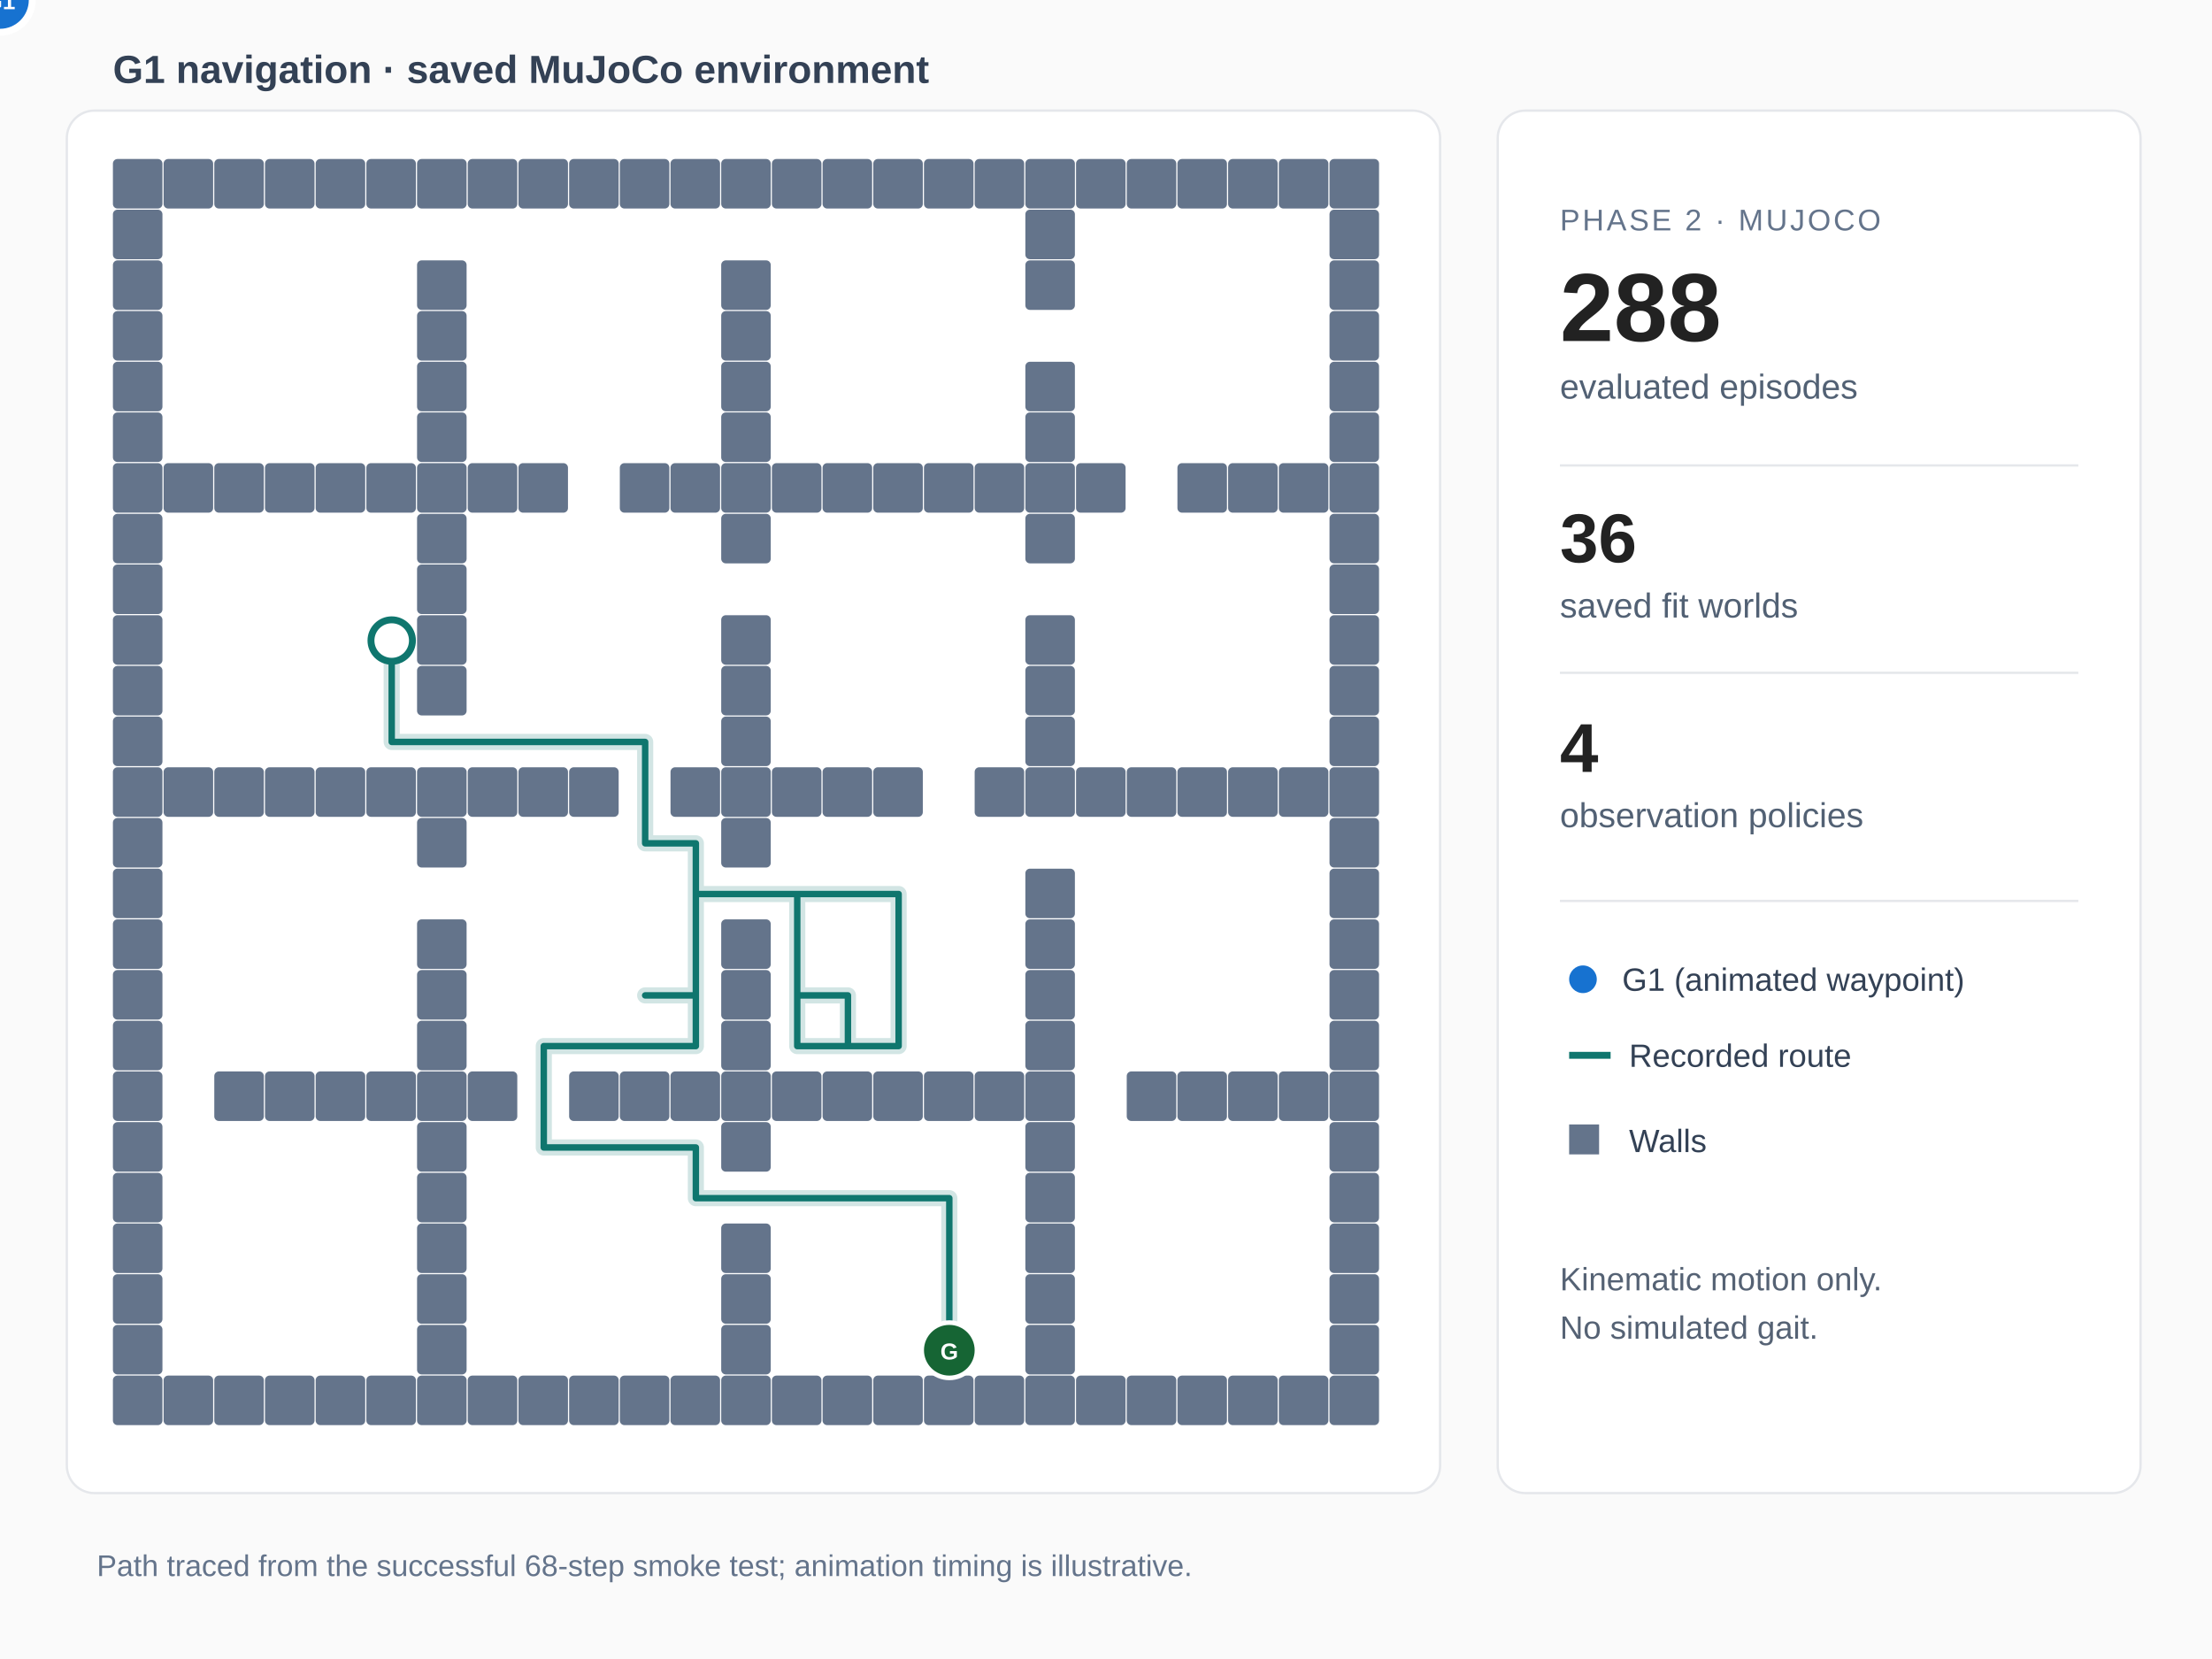
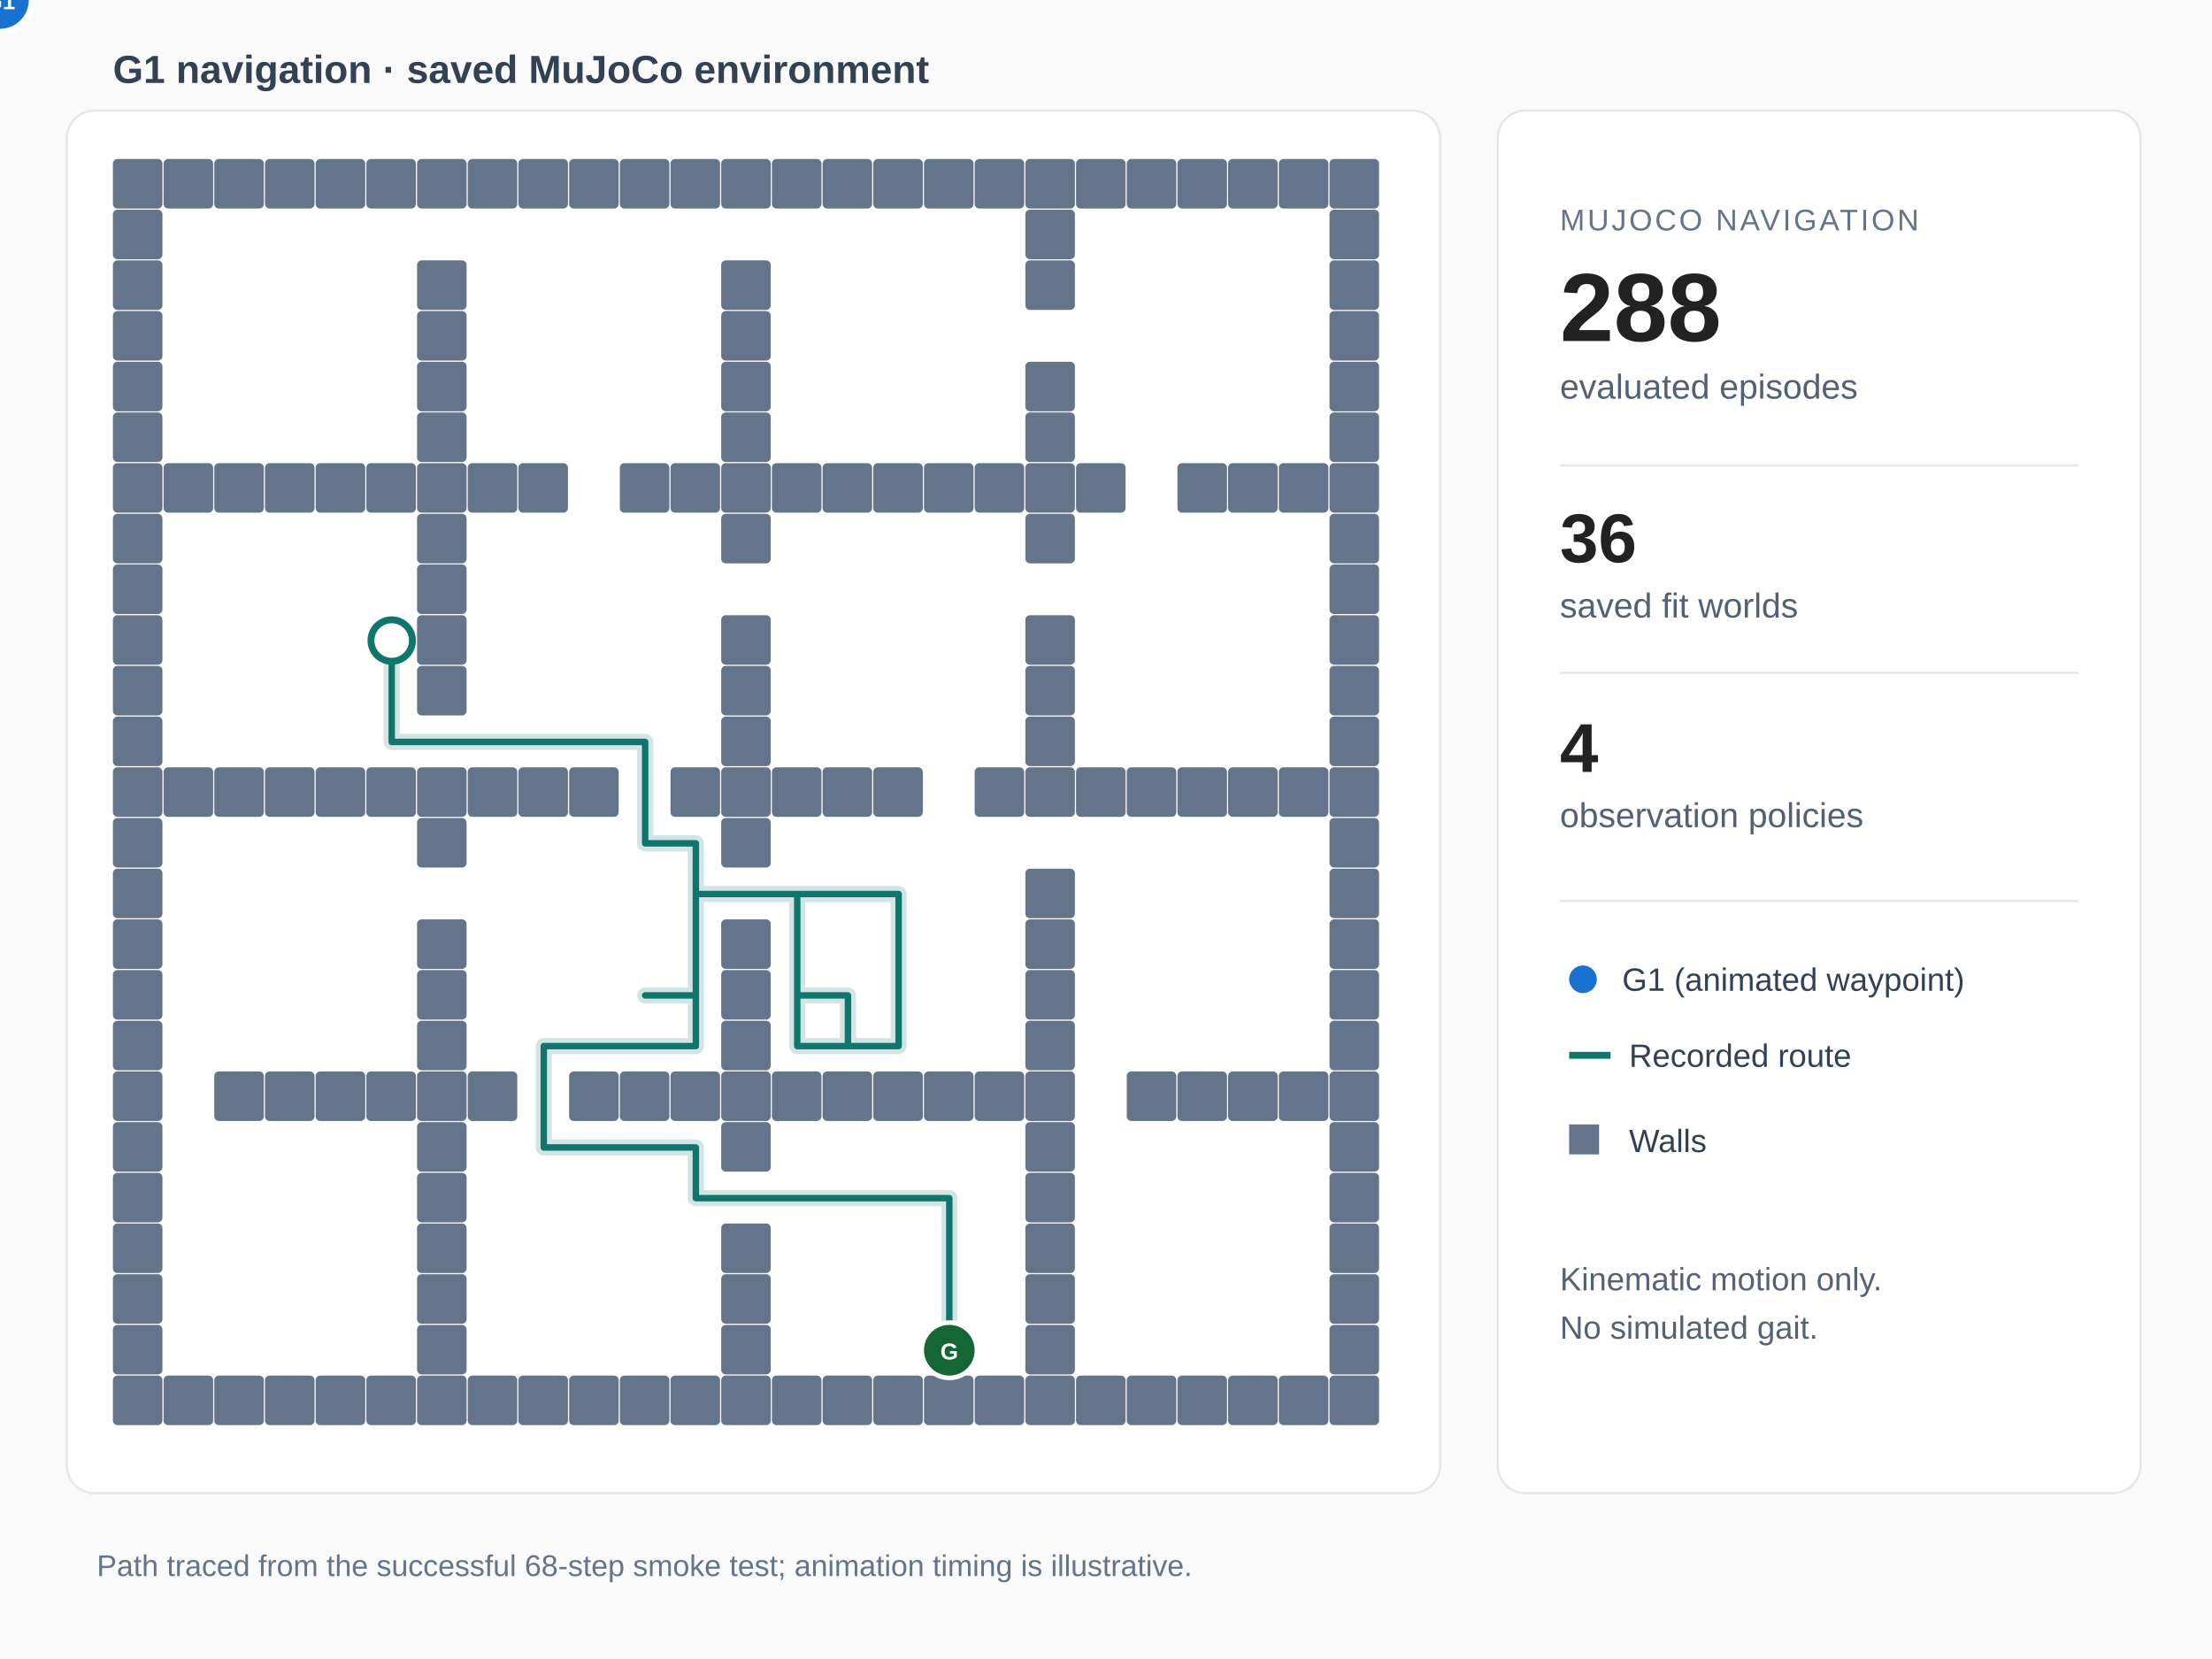
<svg xmlns="http://www.w3.org/2000/svg" viewBox="0 0 960 720" role="img" aria-labelledby="title desc">
  <rect width="960" height="720" fill="#fafafa" />
  <rect x="29" y="48" width="596" height="600" rx="12" fill="#fff" stroke="#e5e7eb" />
  <text x="49" y="36" font-family="Arial,Helvetica,sans-serif" font-size="17" font-weight="bold" fill="#334155">G1 navigation · saved MuJoCo environment</text>
  <rect x="49" y="597" width="21.5" height="21.5" rx="2" fill="#64748b" />
  <rect x="49" y="575" width="21.5" height="21.5" rx="2" fill="#64748b" />
  <rect x="49" y="553" width="21.5" height="21.5" rx="2" fill="#64748b" />
  <rect x="49" y="531" width="21.5" height="21.5" rx="2" fill="#64748b" />
  <rect x="49" y="509" width="21.5" height="21.5" rx="2" fill="#64748b" />
  <rect x="49" y="487" width="21.5" height="21.5" rx="2" fill="#64748b" />
  <rect x="49" y="465" width="21.5" height="21.5" rx="2" fill="#64748b" />
  <rect x="49" y="443" width="21.5" height="21.5" rx="2" fill="#64748b" />
  <rect x="49" y="421" width="21.5" height="21.5" rx="2" fill="#64748b" />
  <rect x="49" y="399" width="21.5" height="21.5" rx="2" fill="#64748b" />
  <rect x="49" y="377" width="21.5" height="21.5" rx="2" fill="#64748b" />
  <rect x="49" y="355" width="21.5" height="21.5" rx="2" fill="#64748b" />
  <rect x="49" y="333" width="21.5" height="21.5" rx="2" fill="#64748b" />
  <rect x="49" y="311" width="21.5" height="21.5" rx="2" fill="#64748b" />
  <rect x="49" y="289" width="21.5" height="21.5" rx="2" fill="#64748b" />
  <rect x="49" y="267" width="21.5" height="21.5" rx="2" fill="#64748b" />
  <rect x="49" y="245" width="21.5" height="21.5" rx="2" fill="#64748b" />
  <rect x="49" y="223" width="21.5" height="21.5" rx="2" fill="#64748b" />
  <rect x="49" y="201" width="21.5" height="21.5" rx="2" fill="#64748b" />
  <rect x="49" y="179" width="21.5" height="21.5" rx="2" fill="#64748b" />
  <rect x="49" y="157" width="21.5" height="21.5" rx="2" fill="#64748b" />
  <rect x="49" y="135" width="21.5" height="21.5" rx="2" fill="#64748b" />
  <rect x="49" y="113" width="21.5" height="21.5" rx="2" fill="#64748b" />
  <rect x="49" y="91" width="21.5" height="21.5" rx="2" fill="#64748b" />
  <rect x="49" y="69" width="21.5" height="21.5" rx="2" fill="#64748b" />
  <rect x="71" y="597" width="21.5" height="21.5" rx="2" fill="#64748b" />
  <rect x="71" y="333" width="21.5" height="21.5" rx="2" fill="#64748b" />
  <rect x="71" y="201" width="21.5" height="21.5" rx="2" fill="#64748b" />
  <rect x="71" y="69" width="21.5" height="21.5" rx="2" fill="#64748b" />
  <rect x="93" y="597" width="21.5" height="21.5" rx="2" fill="#64748b" />
  <rect x="93" y="465" width="21.5" height="21.5" rx="2" fill="#64748b" />
  <rect x="93" y="333" width="21.5" height="21.5" rx="2" fill="#64748b" />
  <rect x="93" y="201" width="21.5" height="21.5" rx="2" fill="#64748b" />
  <rect x="93" y="69" width="21.5" height="21.5" rx="2" fill="#64748b" />
  <rect x="115" y="597" width="21.5" height="21.5" rx="2" fill="#64748b" />
  <rect x="115" y="465" width="21.5" height="21.5" rx="2" fill="#64748b" />
  <rect x="115" y="333" width="21.5" height="21.5" rx="2" fill="#64748b" />
  <rect x="115" y="201" width="21.5" height="21.5" rx="2" fill="#64748b" />
  <rect x="115" y="69" width="21.5" height="21.5" rx="2" fill="#64748b" />
  <rect x="137" y="597" width="21.5" height="21.5" rx="2" fill="#64748b" />
  <rect x="137" y="465" width="21.5" height="21.5" rx="2" fill="#64748b" />
  <rect x="137" y="333" width="21.5" height="21.5" rx="2" fill="#64748b" />
  <rect x="137" y="201" width="21.5" height="21.5" rx="2" fill="#64748b" />
  <rect x="137" y="69" width="21.5" height="21.5" rx="2" fill="#64748b" />
  <rect x="159" y="597" width="21.5" height="21.5" rx="2" fill="#64748b" />
  <rect x="159" y="465" width="21.5" height="21.5" rx="2" fill="#64748b" />
  <rect x="159" y="333" width="21.5" height="21.5" rx="2" fill="#64748b" />
  <rect x="159" y="201" width="21.5" height="21.5" rx="2" fill="#64748b" />
  <rect x="159" y="69" width="21.5" height="21.5" rx="2" fill="#64748b" />
  <rect x="181" y="597" width="21.5" height="21.5" rx="2" fill="#64748b" />
  <rect x="181" y="575" width="21.5" height="21.5" rx="2" fill="#64748b" />
  <rect x="181" y="553" width="21.5" height="21.5" rx="2" fill="#64748b" />
  <rect x="181" y="531" width="21.5" height="21.5" rx="2" fill="#64748b" />
  <rect x="181" y="509" width="21.5" height="21.5" rx="2" fill="#64748b" />
  <rect x="181" y="487" width="21.5" height="21.5" rx="2" fill="#64748b" />
  <rect x="181" y="465" width="21.5" height="21.5" rx="2" fill="#64748b" />
  <rect x="181" y="443" width="21.5" height="21.5" rx="2" fill="#64748b" />
  <rect x="181" y="421" width="21.5" height="21.5" rx="2" fill="#64748b" />
  <rect x="181" y="399" width="21.5" height="21.5" rx="2" fill="#64748b" />
  <rect x="181" y="355" width="21.5" height="21.5" rx="2" fill="#64748b" />
  <rect x="181" y="333" width="21.5" height="21.5" rx="2" fill="#64748b" />
  <rect x="181" y="289" width="21.5" height="21.5" rx="2" fill="#64748b" />
  <rect x="181" y="267" width="21.5" height="21.5" rx="2" fill="#64748b" />
  <rect x="181" y="245" width="21.5" height="21.5" rx="2" fill="#64748b" />
  <rect x="181" y="223" width="21.5" height="21.5" rx="2" fill="#64748b" />
  <rect x="181" y="201" width="21.5" height="21.5" rx="2" fill="#64748b" />
  <rect x="181" y="179" width="21.5" height="21.5" rx="2" fill="#64748b" />
  <rect x="181" y="157" width="21.5" height="21.5" rx="2" fill="#64748b" />
  <rect x="181" y="135" width="21.5" height="21.5" rx="2" fill="#64748b" />
  <rect x="181" y="113" width="21.5" height="21.5" rx="2" fill="#64748b" />
  <rect x="181" y="69" width="21.5" height="21.5" rx="2" fill="#64748b" />
  <rect x="203" y="597" width="21.5" height="21.5" rx="2" fill="#64748b" />
  <rect x="203" y="465" width="21.5" height="21.5" rx="2" fill="#64748b" />
  <rect x="203" y="333" width="21.5" height="21.5" rx="2" fill="#64748b" />
  <rect x="203" y="201" width="21.5" height="21.5" rx="2" fill="#64748b" />
  <rect x="203" y="69" width="21.5" height="21.5" rx="2" fill="#64748b" />
  <rect x="225" y="597" width="21.5" height="21.5" rx="2" fill="#64748b" />
  <rect x="225" y="333" width="21.5" height="21.5" rx="2" fill="#64748b" />
  <rect x="225" y="201" width="21.5" height="21.5" rx="2" fill="#64748b" />
  <rect x="225" y="69" width="21.5" height="21.5" rx="2" fill="#64748b" />
  <rect x="247" y="597" width="21.5" height="21.5" rx="2" fill="#64748b" />
  <rect x="247" y="465" width="21.5" height="21.5" rx="2" fill="#64748b" />
  <rect x="247" y="333" width="21.5" height="21.5" rx="2" fill="#64748b" />
  <rect x="247" y="69" width="21.5" height="21.5" rx="2" fill="#64748b" />
  <rect x="269" y="597" width="21.5" height="21.5" rx="2" fill="#64748b" />
  <rect x="269" y="465" width="21.5" height="21.5" rx="2" fill="#64748b" />
  <rect x="269" y="201" width="21.5" height="21.5" rx="2" fill="#64748b" />
  <rect x="269" y="69" width="21.5" height="21.5" rx="2" fill="#64748b" />
  <rect x="291" y="597" width="21.5" height="21.5" rx="2" fill="#64748b" />
  <rect x="291" y="465" width="21.5" height="21.5" rx="2" fill="#64748b" />
  <rect x="291" y="333" width="21.5" height="21.5" rx="2" fill="#64748b" />
  <rect x="291" y="201" width="21.5" height="21.5" rx="2" fill="#64748b" />
  <rect x="291" y="69" width="21.5" height="21.5" rx="2" fill="#64748b" />
  <rect x="313" y="597" width="21.5" height="21.5" rx="2" fill="#64748b" />
  <rect x="313" y="575" width="21.5" height="21.5" rx="2" fill="#64748b" />
  <rect x="313" y="553" width="21.5" height="21.5" rx="2" fill="#64748b" />
  <rect x="313" y="531" width="21.5" height="21.5" rx="2" fill="#64748b" />
  <rect x="313" y="487" width="21.5" height="21.5" rx="2" fill="#64748b" />
  <rect x="313" y="465" width="21.5" height="21.5" rx="2" fill="#64748b" />
  <rect x="313" y="443" width="21.5" height="21.5" rx="2" fill="#64748b" />
  <rect x="313" y="421" width="21.5" height="21.5" rx="2" fill="#64748b" />
  <rect x="313" y="399" width="21.5" height="21.5" rx="2" fill="#64748b" />
  <rect x="313" y="355" width="21.5" height="21.5" rx="2" fill="#64748b" />
  <rect x="313" y="333" width="21.5" height="21.5" rx="2" fill="#64748b" />
  <rect x="313" y="311" width="21.5" height="21.5" rx="2" fill="#64748b" />
  <rect x="313" y="289" width="21.5" height="21.5" rx="2" fill="#64748b" />
  <rect x="313" y="267" width="21.5" height="21.5" rx="2" fill="#64748b" />
  <rect x="313" y="223" width="21.5" height="21.5" rx="2" fill="#64748b" />
  <rect x="313" y="201" width="21.5" height="21.5" rx="2" fill="#64748b" />
  <rect x="313" y="179" width="21.5" height="21.5" rx="2" fill="#64748b" />
  <rect x="313" y="157" width="21.5" height="21.5" rx="2" fill="#64748b" />
  <rect x="313" y="135" width="21.5" height="21.5" rx="2" fill="#64748b" />
  <rect x="313" y="113" width="21.5" height="21.5" rx="2" fill="#64748b" />
  <rect x="313" y="69" width="21.5" height="21.5" rx="2" fill="#64748b" />
  <rect x="335" y="597" width="21.5" height="21.5" rx="2" fill="#64748b" />
  <rect x="335" y="465" width="21.5" height="21.5" rx="2" fill="#64748b" />
  <rect x="335" y="333" width="21.5" height="21.5" rx="2" fill="#64748b" />
  <rect x="335" y="201" width="21.5" height="21.5" rx="2" fill="#64748b" />
  <rect x="335" y="69" width="21.5" height="21.5" rx="2" fill="#64748b" />
  <rect x="357" y="597" width="21.5" height="21.5" rx="2" fill="#64748b" />
  <rect x="357" y="465" width="21.5" height="21.5" rx="2" fill="#64748b" />
  <rect x="357" y="333" width="21.5" height="21.5" rx="2" fill="#64748b" />
  <rect x="357" y="201" width="21.5" height="21.5" rx="2" fill="#64748b" />
  <rect x="357" y="69" width="21.5" height="21.5" rx="2" fill="#64748b" />
  <rect x="379" y="597" width="21.5" height="21.5" rx="2" fill="#64748b" />
  <rect x="379" y="465" width="21.5" height="21.5" rx="2" fill="#64748b" />
  <rect x="379" y="333" width="21.5" height="21.5" rx="2" fill="#64748b" />
  <rect x="379" y="201" width="21.5" height="21.5" rx="2" fill="#64748b" />
  <rect x="379" y="69" width="21.5" height="21.5" rx="2" fill="#64748b" />
  <rect x="401" y="597" width="21.5" height="21.5" rx="2" fill="#64748b" />
  <rect x="401" y="465" width="21.5" height="21.5" rx="2" fill="#64748b" />
  <rect x="401" y="201" width="21.5" height="21.5" rx="2" fill="#64748b" />
  <rect x="401" y="69" width="21.5" height="21.5" rx="2" fill="#64748b" />
  <rect x="423" y="597" width="21.5" height="21.5" rx="2" fill="#64748b" />
  <rect x="423" y="465" width="21.5" height="21.5" rx="2" fill="#64748b" />
  <rect x="423" y="333" width="21.5" height="21.5" rx="2" fill="#64748b" />
  <rect x="423" y="201" width="21.5" height="21.5" rx="2" fill="#64748b" />
  <rect x="423" y="69" width="21.5" height="21.5" rx="2" fill="#64748b" />
  <rect x="445" y="597" width="21.5" height="21.5" rx="2" fill="#64748b" />
  <rect x="445" y="575" width="21.5" height="21.5" rx="2" fill="#64748b" />
  <rect x="445" y="553" width="21.5" height="21.5" rx="2" fill="#64748b" />
  <rect x="445" y="531" width="21.5" height="21.5" rx="2" fill="#64748b" />
  <rect x="445" y="509" width="21.5" height="21.5" rx="2" fill="#64748b" />
  <rect x="445" y="487" width="21.5" height="21.5" rx="2" fill="#64748b" />
  <rect x="445" y="465" width="21.5" height="21.5" rx="2" fill="#64748b" />
  <rect x="445" y="443" width="21.5" height="21.5" rx="2" fill="#64748b" />
  <rect x="445" y="421" width="21.5" height="21.5" rx="2" fill="#64748b" />
  <rect x="445" y="399" width="21.5" height="21.5" rx="2" fill="#64748b" />
  <rect x="445" y="377" width="21.5" height="21.5" rx="2" fill="#64748b" />
  <rect x="445" y="333" width="21.5" height="21.5" rx="2" fill="#64748b" />
  <rect x="445" y="311" width="21.5" height="21.5" rx="2" fill="#64748b" />
  <rect x="445" y="289" width="21.5" height="21.5" rx="2" fill="#64748b" />
  <rect x="445" y="267" width="21.5" height="21.5" rx="2" fill="#64748b" />
  <rect x="445" y="223" width="21.5" height="21.5" rx="2" fill="#64748b" />
  <rect x="445" y="201" width="21.5" height="21.5" rx="2" fill="#64748b" />
  <rect x="445" y="179" width="21.5" height="21.5" rx="2" fill="#64748b" />
  <rect x="445" y="157" width="21.5" height="21.5" rx="2" fill="#64748b" />
  <rect x="445" y="113" width="21.5" height="21.5" rx="2" fill="#64748b" />
  <rect x="445" y="91" width="21.5" height="21.5" rx="2" fill="#64748b" />
  <rect x="445" y="69" width="21.5" height="21.5" rx="2" fill="#64748b" />
  <rect x="467" y="597" width="21.5" height="21.5" rx="2" fill="#64748b" />
  <rect x="467" y="333" width="21.5" height="21.5" rx="2" fill="#64748b" />
  <rect x="467" y="201" width="21.5" height="21.5" rx="2" fill="#64748b" />
  <rect x="467" y="69" width="21.5" height="21.5" rx="2" fill="#64748b" />
  <rect x="489" y="597" width="21.5" height="21.5" rx="2" fill="#64748b" />
  <rect x="489" y="465" width="21.5" height="21.5" rx="2" fill="#64748b" />
  <rect x="489" y="333" width="21.5" height="21.5" rx="2" fill="#64748b" />
  <rect x="489" y="69" width="21.5" height="21.5" rx="2" fill="#64748b" />
  <rect x="511" y="597" width="21.5" height="21.5" rx="2" fill="#64748b" />
  <rect x="511" y="465" width="21.5" height="21.5" rx="2" fill="#64748b" />
  <rect x="511" y="333" width="21.5" height="21.5" rx="2" fill="#64748b" />
  <rect x="511" y="201" width="21.5" height="21.5" rx="2" fill="#64748b" />
  <rect x="511" y="69" width="21.5" height="21.5" rx="2" fill="#64748b" />
  <rect x="533" y="597" width="21.5" height="21.5" rx="2" fill="#64748b" />
  <rect x="533" y="465" width="21.5" height="21.5" rx="2" fill="#64748b" />
  <rect x="533" y="333" width="21.5" height="21.5" rx="2" fill="#64748b" />
  <rect x="533" y="201" width="21.5" height="21.5" rx="2" fill="#64748b" />
  <rect x="533" y="69" width="21.5" height="21.5" rx="2" fill="#64748b" />
  <rect x="555" y="597" width="21.5" height="21.5" rx="2" fill="#64748b" />
  <rect x="555" y="465" width="21.5" height="21.5" rx="2" fill="#64748b" />
  <rect x="555" y="333" width="21.5" height="21.5" rx="2" fill="#64748b" />
  <rect x="555" y="201" width="21.5" height="21.5" rx="2" fill="#64748b" />
  <rect x="555" y="69" width="21.5" height="21.5" rx="2" fill="#64748b" />
  <rect x="577" y="597" width="21.5" height="21.5" rx="2" fill="#64748b" />
  <rect x="577" y="575" width="21.5" height="21.5" rx="2" fill="#64748b" />
  <rect x="577" y="553" width="21.5" height="21.5" rx="2" fill="#64748b" />
  <rect x="577" y="531" width="21.5" height="21.5" rx="2" fill="#64748b" />
  <rect x="577" y="509" width="21.5" height="21.5" rx="2" fill="#64748b" />
  <rect x="577" y="487" width="21.5" height="21.5" rx="2" fill="#64748b" />
  <rect x="577" y="465" width="21.5" height="21.5" rx="2" fill="#64748b" />
  <rect x="577" y="443" width="21.5" height="21.5" rx="2" fill="#64748b" />
  <rect x="577" y="421" width="21.5" height="21.5" rx="2" fill="#64748b" />
  <rect x="577" y="399" width="21.5" height="21.5" rx="2" fill="#64748b" />
  <rect x="577" y="377" width="21.5" height="21.5" rx="2" fill="#64748b" />
  <rect x="577" y="355" width="21.5" height="21.5" rx="2" fill="#64748b" />
  <rect x="577" y="333" width="21.5" height="21.5" rx="2" fill="#64748b" />
  <rect x="577" y="311" width="21.5" height="21.5" rx="2" fill="#64748b" />
  <rect x="577" y="289" width="21.5" height="21.5" rx="2" fill="#64748b" />
  <rect x="577" y="267" width="21.5" height="21.5" rx="2" fill="#64748b" />
  <rect x="577" y="245" width="21.5" height="21.5" rx="2" fill="#64748b" />
  <rect x="577" y="223" width="21.5" height="21.5" rx="2" fill="#64748b" />
  <rect x="577" y="201" width="21.5" height="21.5" rx="2" fill="#64748b" />
  <rect x="577" y="179" width="21.5" height="21.5" rx="2" fill="#64748b" />
  <rect x="577" y="157" width="21.5" height="21.5" rx="2" fill="#64748b" />
  <rect x="577" y="135" width="21.5" height="21.5" rx="2" fill="#64748b" />
  <rect x="577" y="113" width="21.5" height="21.5" rx="2" fill="#64748b" />
  <rect x="577" y="91" width="21.5" height="21.5" rx="2" fill="#64748b" />
  <rect x="577" y="69" width="21.5" height="21.5" rx="2" fill="#64748b" />
  <path d="M170 278 L170 300 L170 322 L192 322 L214 322 L236 322 L258 322 L280 322 L280 344 L280 366 L302 366 L302 366 L302 388 L324 388 L346 388 L368 388 L390 388 L390 410 L390 432 L390 454 L368 454 L368 454 L346 454 L346 454 L346 454 L346 432 L346 432 L368 432 L368 432 L368 454 L346 454 L346 454 L346 432 L346 410 L346 388 L324 388 L302 388 L302 410 L302 432 L302 454 L302 454 L280 454 L280 454 L280 454 L302 454 L302 454 L302 432 L280 432 L280 432 L302 432 L302 454 L302 454 L280 454 L258 454 L236 454 L236 476 L236 498 L258 498 L280 498 L302 498 L302 520 L324 520 L346 520 L368 520 L390 520 L412 520 L412 542 L412 564 L412 586" fill="none" stroke="#0f766e" stroke-width="7" opacity=".19" stroke-linecap="round" stroke-linejoin="round" />
  <path d="M170 278 L170 300 L170 322 L192 322 L214 322 L236 322 L258 322 L280 322 L280 344 L280 366 L302 366 L302 366 L302 388 L324 388 L346 388 L368 388 L390 388 L390 410 L390 432 L390 454 L368 454 L368 454 L346 454 L346 454 L346 454 L346 432 L346 432 L368 432 L368 432 L368 454 L346 454 L346 454 L346 432 L346 410 L346 388 L324 388 L302 388 L302 410 L302 432 L302 454 L302 454 L280 454 L280 454 L280 454 L302 454 L302 454 L302 432 L280 432 L280 432 L302 432 L302 454 L302 454 L280 454 L258 454 L236 454 L236 476 L236 498 L258 498 L280 498 L302 498 L302 520 L324 520 L346 520 L368 520 L390 520 L412 520 L412 542 L412 564 L412 586" fill="none" stroke="#0f766e" stroke-width="2.8" stroke-linecap="round" stroke-linejoin="round" />
  <circle cx="170" cy="278" r="9" fill="#fff" stroke="#0f766e" stroke-width="3" />
  <circle cx="412" cy="586" r="12" fill="#166534" stroke="#fff" stroke-width="2" />
  <text x="412" y="590" text-anchor="middle" font-size="10" font-family="Arial" fill="white" font-weight="bold">G</text>
  <g>
    <circle r="14" fill="#1772d0" stroke="#fff" stroke-width="3" />
    <text text-anchor="middle" y="4" font-family="Arial" font-size="10" font-weight="bold" fill="#fff">G1</text>
    <animateMotion dur="19s" repeatCount="indefinite" path="M170 278 L170 300 L170 322 L192 322 L214 322 L236 322 L258 322 L280 322 L280 344 L280 366 L302 366 L302 366 L302 388 L324 388 L346 388 L368 388 L390 388 L390 410 L390 432 L390 454 L368 454 L368 454 L346 454 L346 454 L346 454 L346 432 L346 432 L368 432 L368 432 L368 454 L346 454 L346 454 L346 432 L346 410 L346 388 L324 388 L302 388 L302 410 L302 432 L302 454 L302 454 L280 454 L280 454 L280 454 L302 454 L302 454 L302 432 L280 432 L280 432 L302 432 L302 454 L302 454 L280 454 L258 454 L236 454 L236 476 L236 498 L258 498 L280 498 L302 498 L302 520 L324 520 L346 520 L368 520 L390 520 L412 520 L412 542 L412 564 L412 586" />
  </g>
  <rect x="650" y="48" width="279" height="600" rx="12" fill="white" stroke="#e5e7eb" />
-   <text x="677" y="100" font-family="Arial" font-size="13" fill="#64748b" letter-spacing="1.1">PHASE 2 · MUJOCO</text>
+   <text x="677" y="100" font-family="Arial" font-size="13" fill="#64748b" letter-spacing="1.1">MUJOCO NAVIGATION</text>
  <text x="677" y="148" font-family="Arial" font-size="42" font-weight="bold" fill="#222">288</text>
  <text x="677" y="173" font-family="Arial" font-size="15" fill="#526174">evaluated episodes</text>
  <line x1="677" y1="202" x2="902" y2="202" stroke="#e5e7eb" />
  <text x="677" y="244" font-family="Arial" font-size="30" font-weight="bold" fill="#222">36</text>
  <text x="677" y="268" font-family="Arial" font-size="15" fill="#526174">saved fit worlds</text>
  <line x1="677" y1="292" x2="902" y2="292" stroke="#e5e7eb" />
  <text x="677" y="335" font-family="Arial" font-size="30" font-weight="bold" fill="#222">4</text>
  <text x="677" y="359" font-family="Arial" font-size="15" fill="#526174">observation policies</text>
  <line x1="677" y1="391" x2="902" y2="391" stroke="#e5e7eb" />
  <circle cx="687" cy="425" r="6" fill="#1772d0" />
  <text x="704" y="430" font-family="Arial" font-size="14" fill="#334155">G1 (animated waypoint)</text>
  <line x1="681" y1="458" x2="699" y2="458" stroke="#0f766e" stroke-width="3" />
  <text x="707" y="463" font-family="Arial" font-size="14" fill="#334155">Recorded route</text>
  <rect x="681" y="488" width="13" height="13" fill="#64748b" />
  <text x="707" y="500" font-family="Arial" font-size="14" fill="#334155">Walls</text>
  <text x="677" y="560" font-family="Arial" font-size="14" fill="#556274">Kinematic motion only.</text>
  <text x="677" y="581" font-family="Arial" font-size="14" fill="#556274">No simulated gait.</text>
  <text x="42" y="684" font-family="Arial" font-size="13" fill="#64748b">Path traced from the successful 68-step smoke test; animation timing is illustrative.</text>
</svg>
